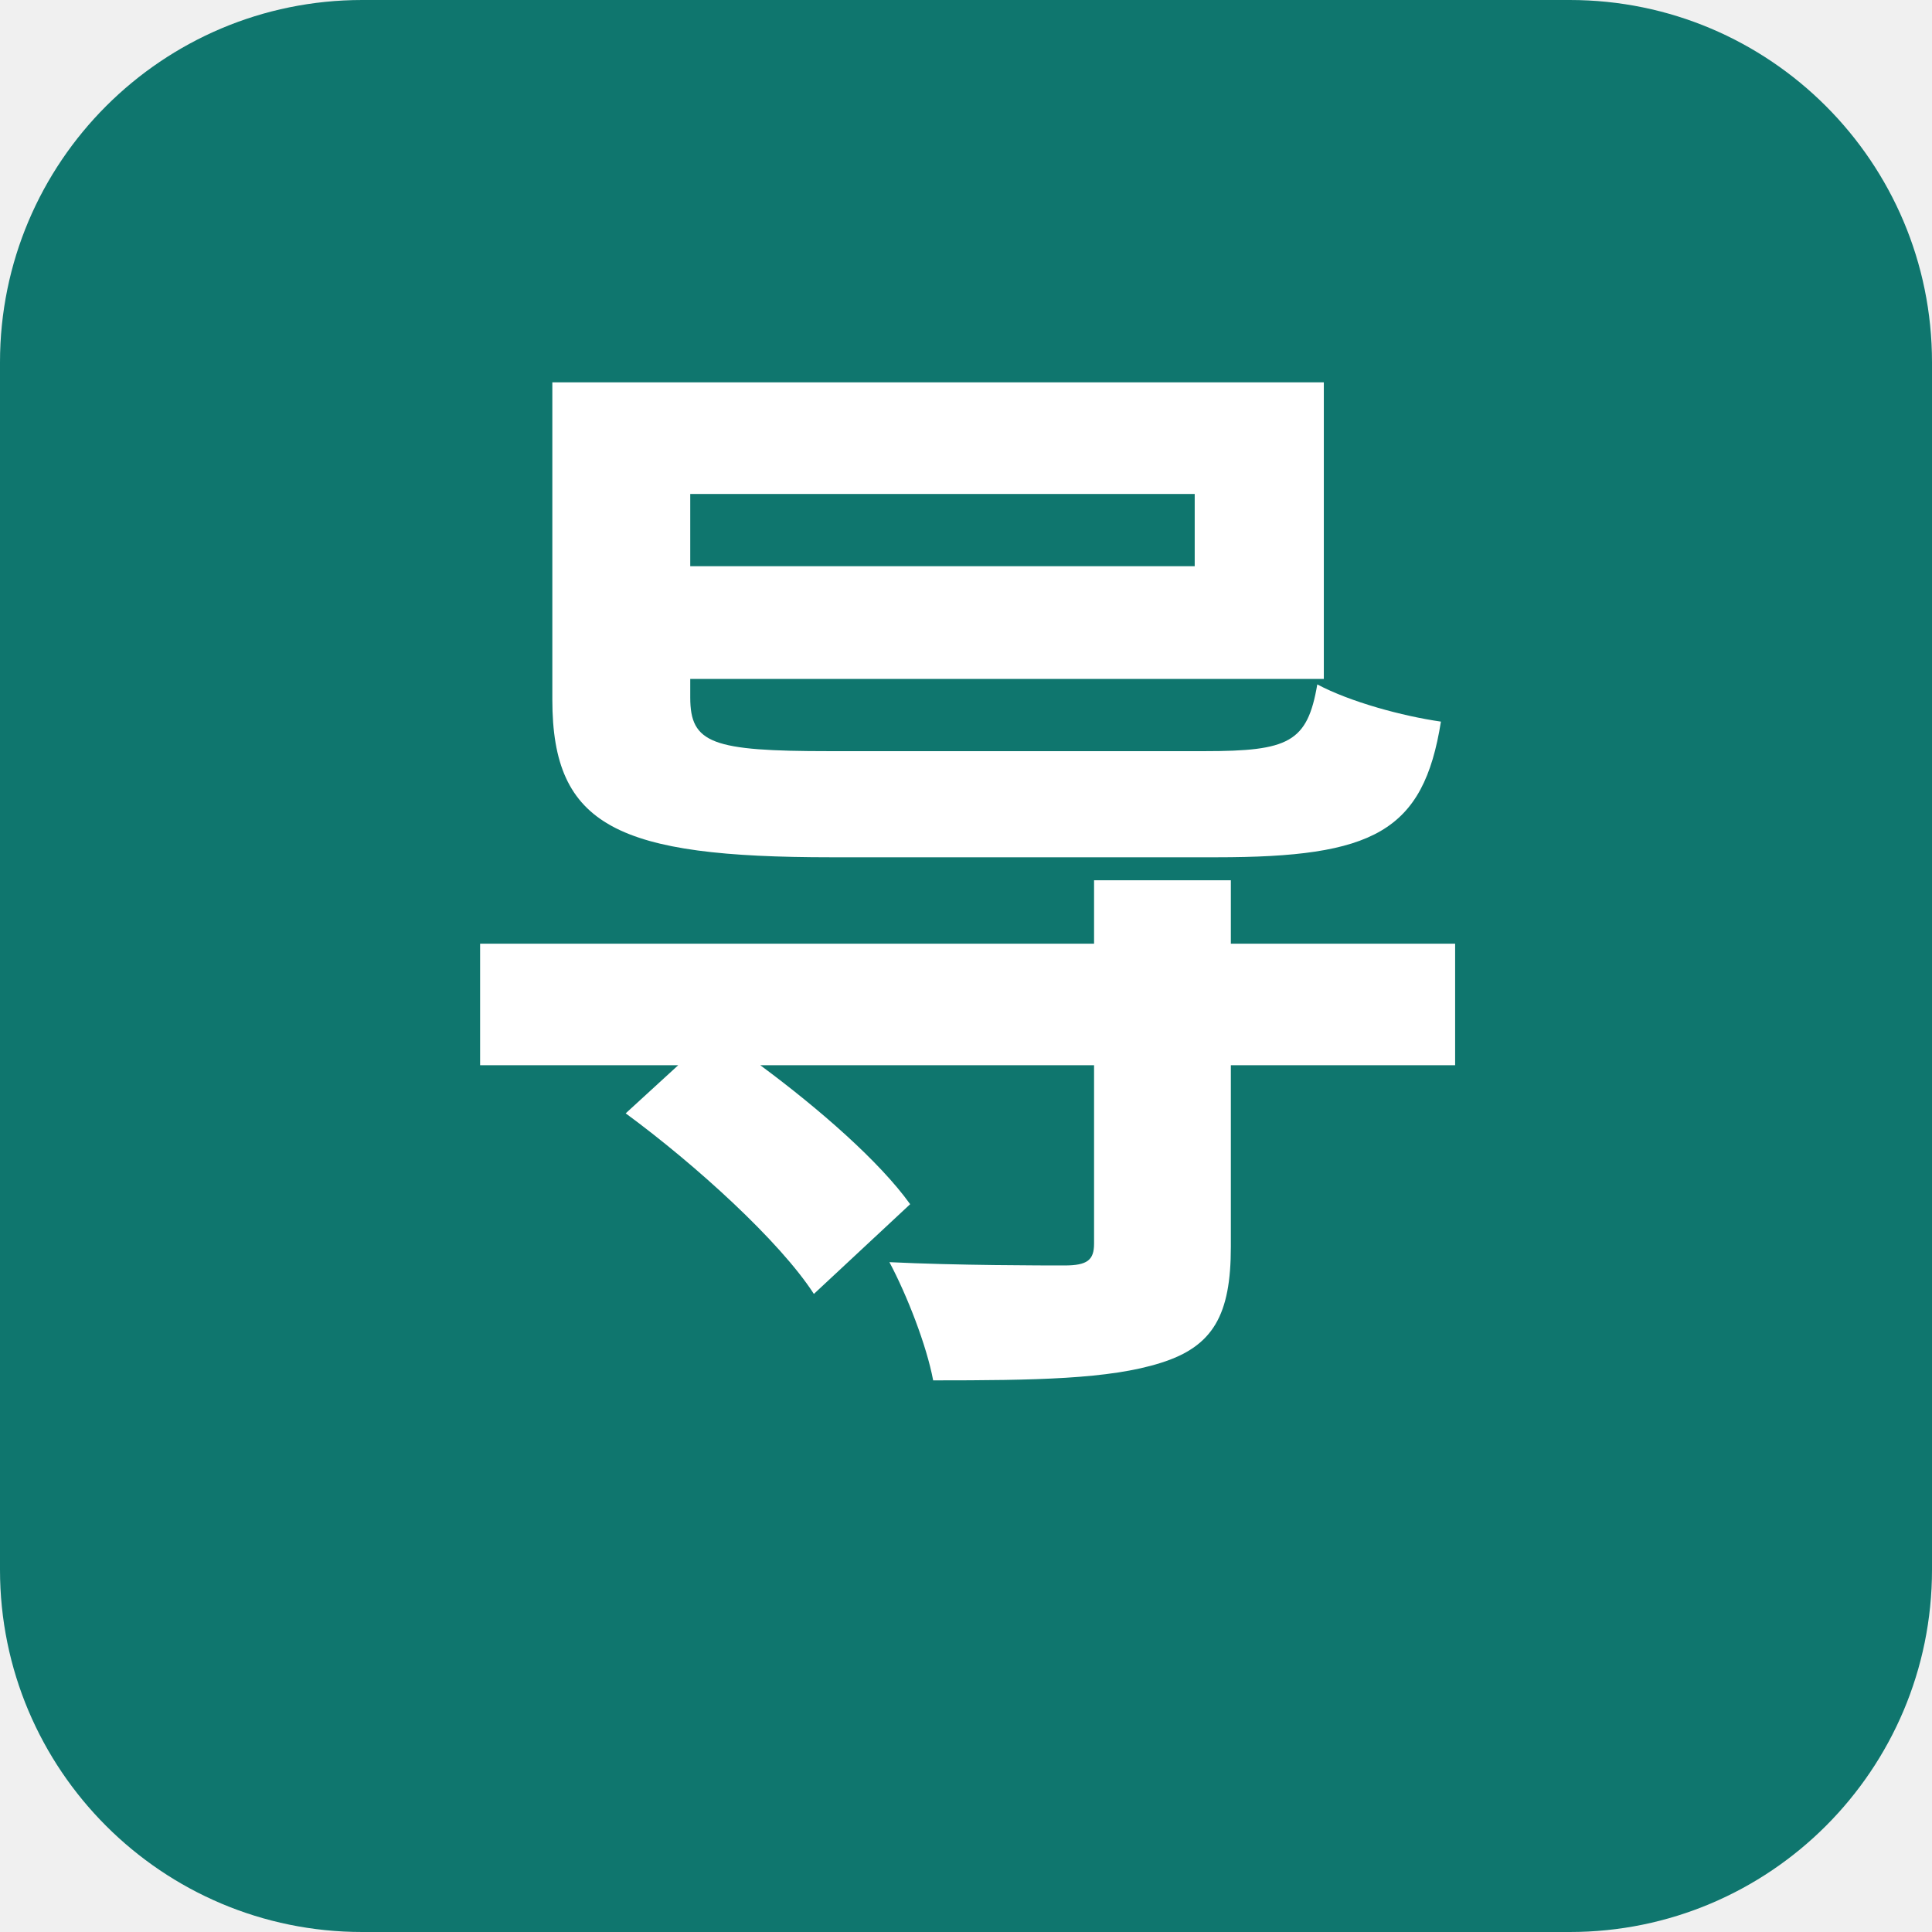
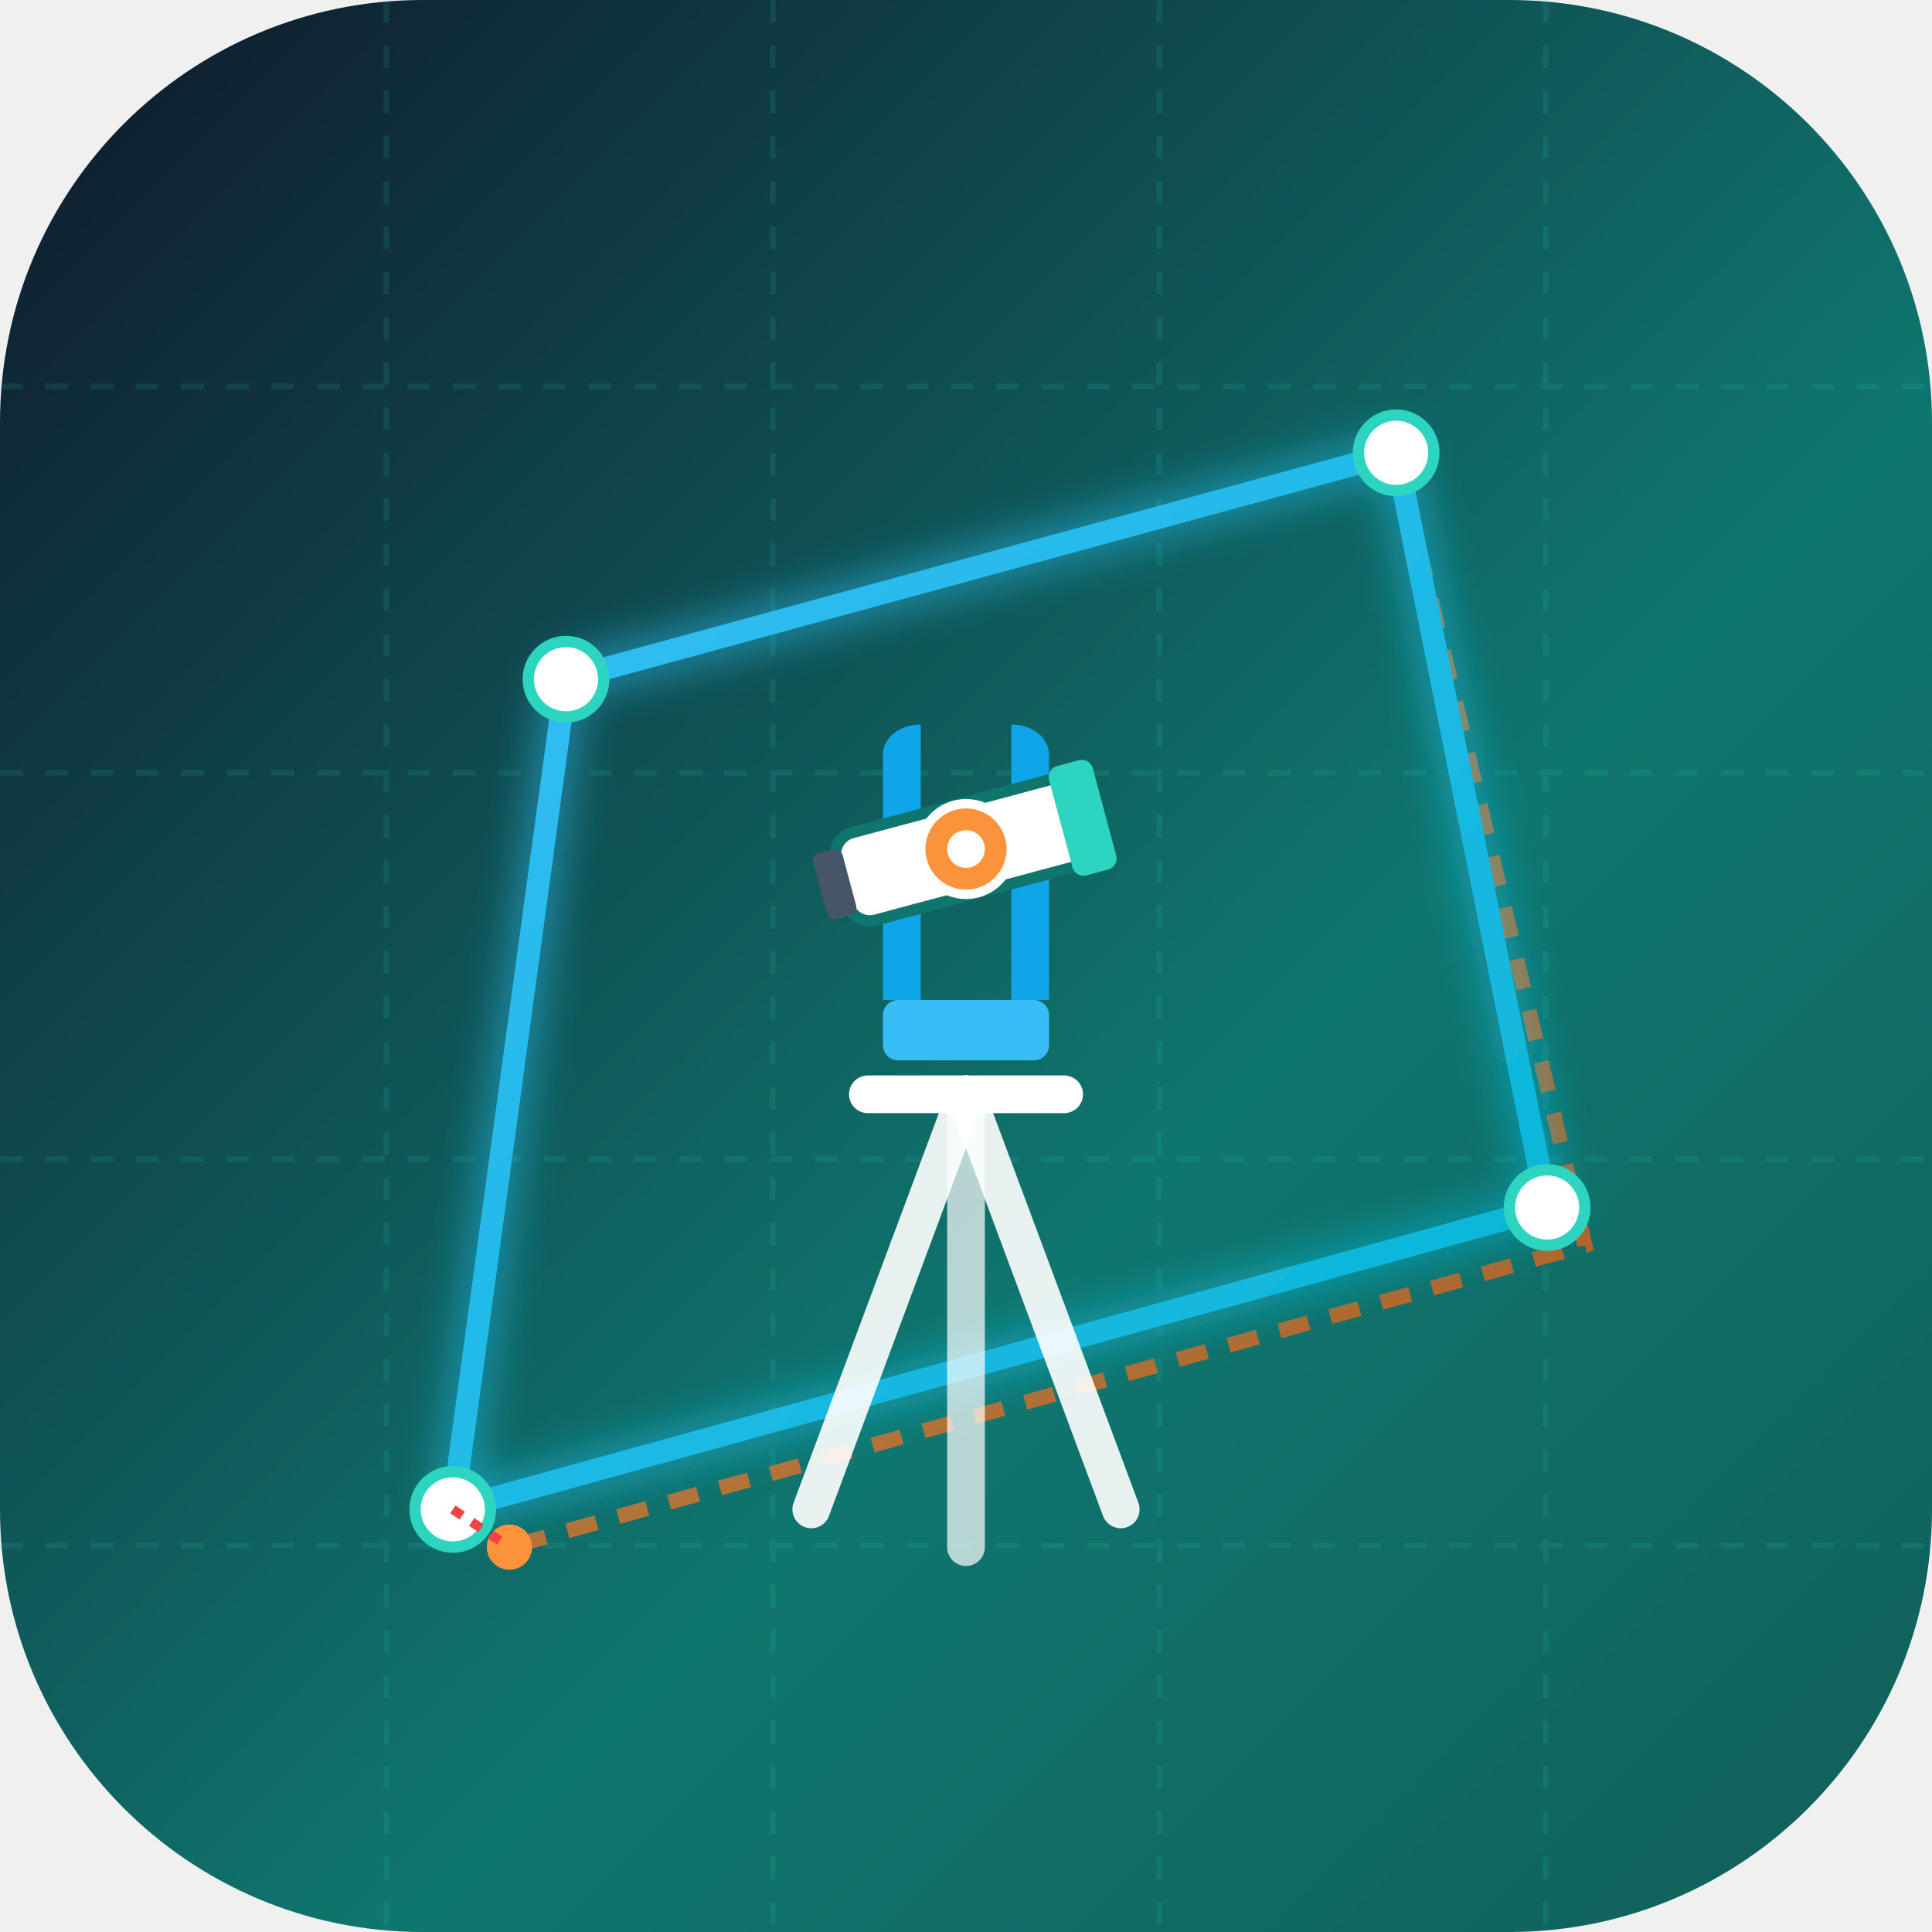
- <svg xmlns="http://www.w3.org/2000/svg" viewBox="0 0 512 512">
-   <rect width="512" height="512" rx="96" fill="#0f766e" />
-   <text x="256" y="340" text-anchor="middle" fill="white" font-size="290" font-family="sans-serif" font-weight="bold">导</text>
+ <svg xmlns="http://www.w3.org/2000/svg" viewBox="0 0 512 512" width="512" height="512">
+   <defs>
+     <linearGradient id="bgGrad" x1="0%" y1="0%" x2="100%" y2="100%">
+       <stop offset="0%" stop-color="#0f172a" />
+       <stop offset="60%" stop-color="#0f766e" />
+       <stop offset="100%" stop-color="#115e59" />
+     </linearGradient>
+     <linearGradient id="cyanGrad" x1="0%" y1="0%" x2="100%" y2="100%">
+       <stop offset="0%" stop-color="#38bdf8" />
+       <stop offset="100%" stop-color="#06b6d4" />
+     </linearGradient>
+     <linearGradient id="orangeGrad" x1="0%" y1="0%" x2="100%" y2="100%">
+       <stop offset="0%" stop-color="#fb923c" />
+       <stop offset="100%" stop-color="#ea580c" />
+     </linearGradient>
+     <filter id="glow" x="-20%" y="-20%" width="140%" height="140%">
+       <feGaussianBlur stdDeviation="6" result="blur" />
+       <feComposite in="SourceGraphic" in2="blur" operator="over" />
+     </filter>
+   </defs>
+   <rect width="512" height="512" rx="112" fill="url(#bgGrad)" />
+   <g stroke="#2dd4bf" stroke-width="1.5" stroke-dasharray="6,6" opacity="0.12">
+     <line x1="102.4" y1="0" x2="102.4" y2="512" />
+     <line x1="204.8" y1="0" x2="204.8" y2="512" />
+     <line x1="307.2" y1="0" x2="307.2" y2="512" />
+     <line x1="409.6" y1="0" x2="409.6" y2="512" />
+     <line x1="0" y1="102.4" x2="512" y2="102.4" />
+     <line x1="0" y1="204.8" x2="512" y2="204.8" />
+     <line x1="0" y1="307.2" x2="512" y2="307.2" />
+     <line x1="0" y1="409.6" x2="512" y2="409.6" />
+   </g>
+   <polyline points="120,400 150,180 370,120 420,330 135,410" fill="none" stroke="url(#orangeGrad)" stroke-width="4" stroke-dasharray="8,6" opacity="0.75" />
+   <polygon points="120,400 150,180 370,120 410,320" fill="none" stroke="url(#cyanGrad)" stroke-width="6" stroke-linejoin="round" filter="url(#glow)" />
+   <circle cx="120" cy="400" r="10" fill="#ffffff" stroke="#2dd4bf" stroke-width="3" />
+   <circle cx="150" cy="180" r="10" fill="#ffffff" stroke="#2dd4bf" stroke-width="3" />
+   <circle cx="370" cy="120" r="10" fill="#ffffff" stroke="#2dd4bf" stroke-width="3" />
+   <circle cx="410" cy="320" r="10" fill="#ffffff" stroke="#2dd4bf" stroke-width="3" />
+   <circle cx="135" cy="410" r="6" fill="#fb923c" />
+   <line x1="120" y1="400" x2="135" y2="410" stroke="#ef4444" stroke-width="2.5" stroke-dasharray="3,3" />
+   <g transform="translate(240, 200)">
+     <line x1="16" y1="90" x2="-25" y2="200" stroke="#ffffff" stroke-width="10" stroke-linecap="round" opacity="0.9" />
+     <line x1="16" y1="90" x2="57" y2="200" stroke="#ffffff" stroke-width="10" stroke-linecap="round" opacity="0.9" />
+     <line x1="16" y1="90" x2="16" y2="210" stroke="#ffffff" stroke-width="10" stroke-linecap="round" opacity="0.7" />
+     <line x1="-10" y1="90" x2="42" y2="90" stroke="#ffffff" stroke-width="10" stroke-linecap="round" />
+     <rect x="-6" y="65" width="44" height="16" rx="4" fill="#38bdf8" />
+     <path d="M-6,65 L-6,0 C-6,-5 -1,-8 4,-8 L4,65 Z" fill="#0ea5e9" />
+     <path d="M38,65 L38,0 C38,-5 33,-8 28,-8 L28,65 Z" fill="#0ea5e9" />
+     <g transform="rotate(-15, 16, 25)">
+       <rect x="-18" y="13" width="68" height="24" rx="6" fill="#ffffff" stroke="#0f766e" stroke-width="3" />
+       <rect x="42" y="10" width="12" height="30" rx="3" fill="#2dd4bf" />
+       <rect x="-24" y="16" width="8" height="18" rx="2" fill="#475569" />
+     </g>
+     <circle cx="16" cy="25" r="12" fill="#fb923c" stroke="#ffffff" stroke-width="2.5" />
+     <circle cx="16" cy="25" r="5" fill="#ffffff" />
+   </g>
</svg>
